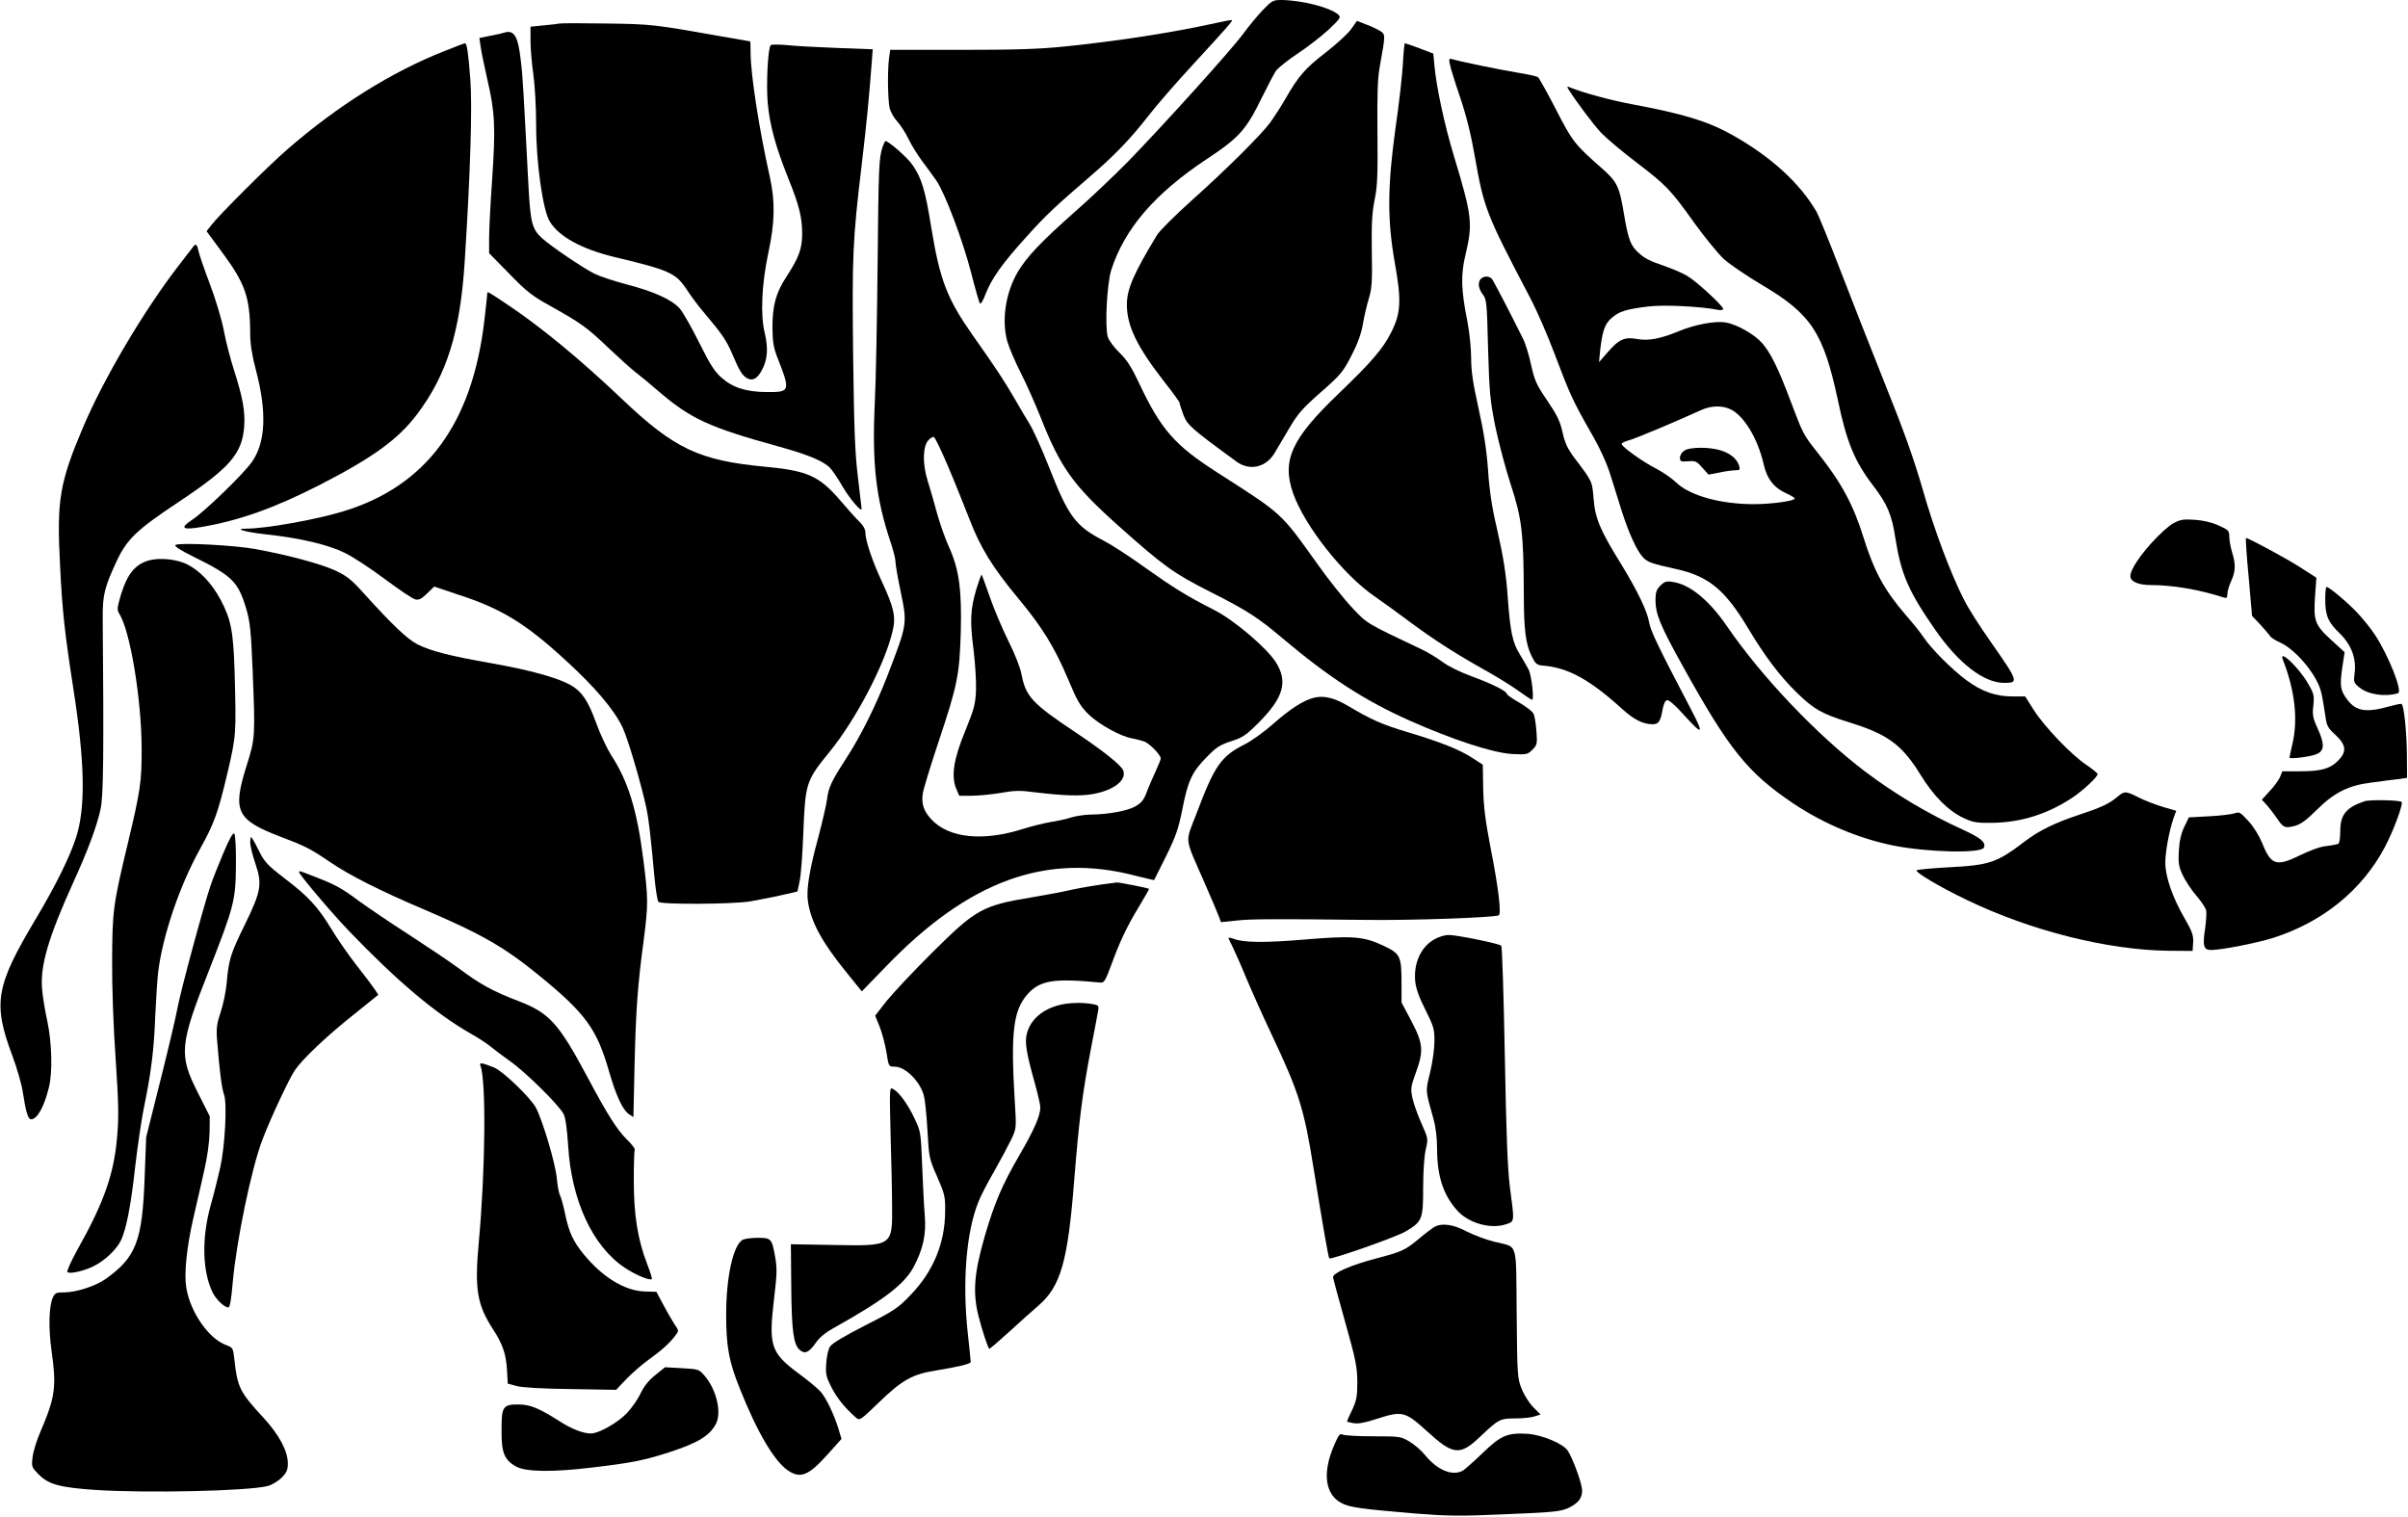
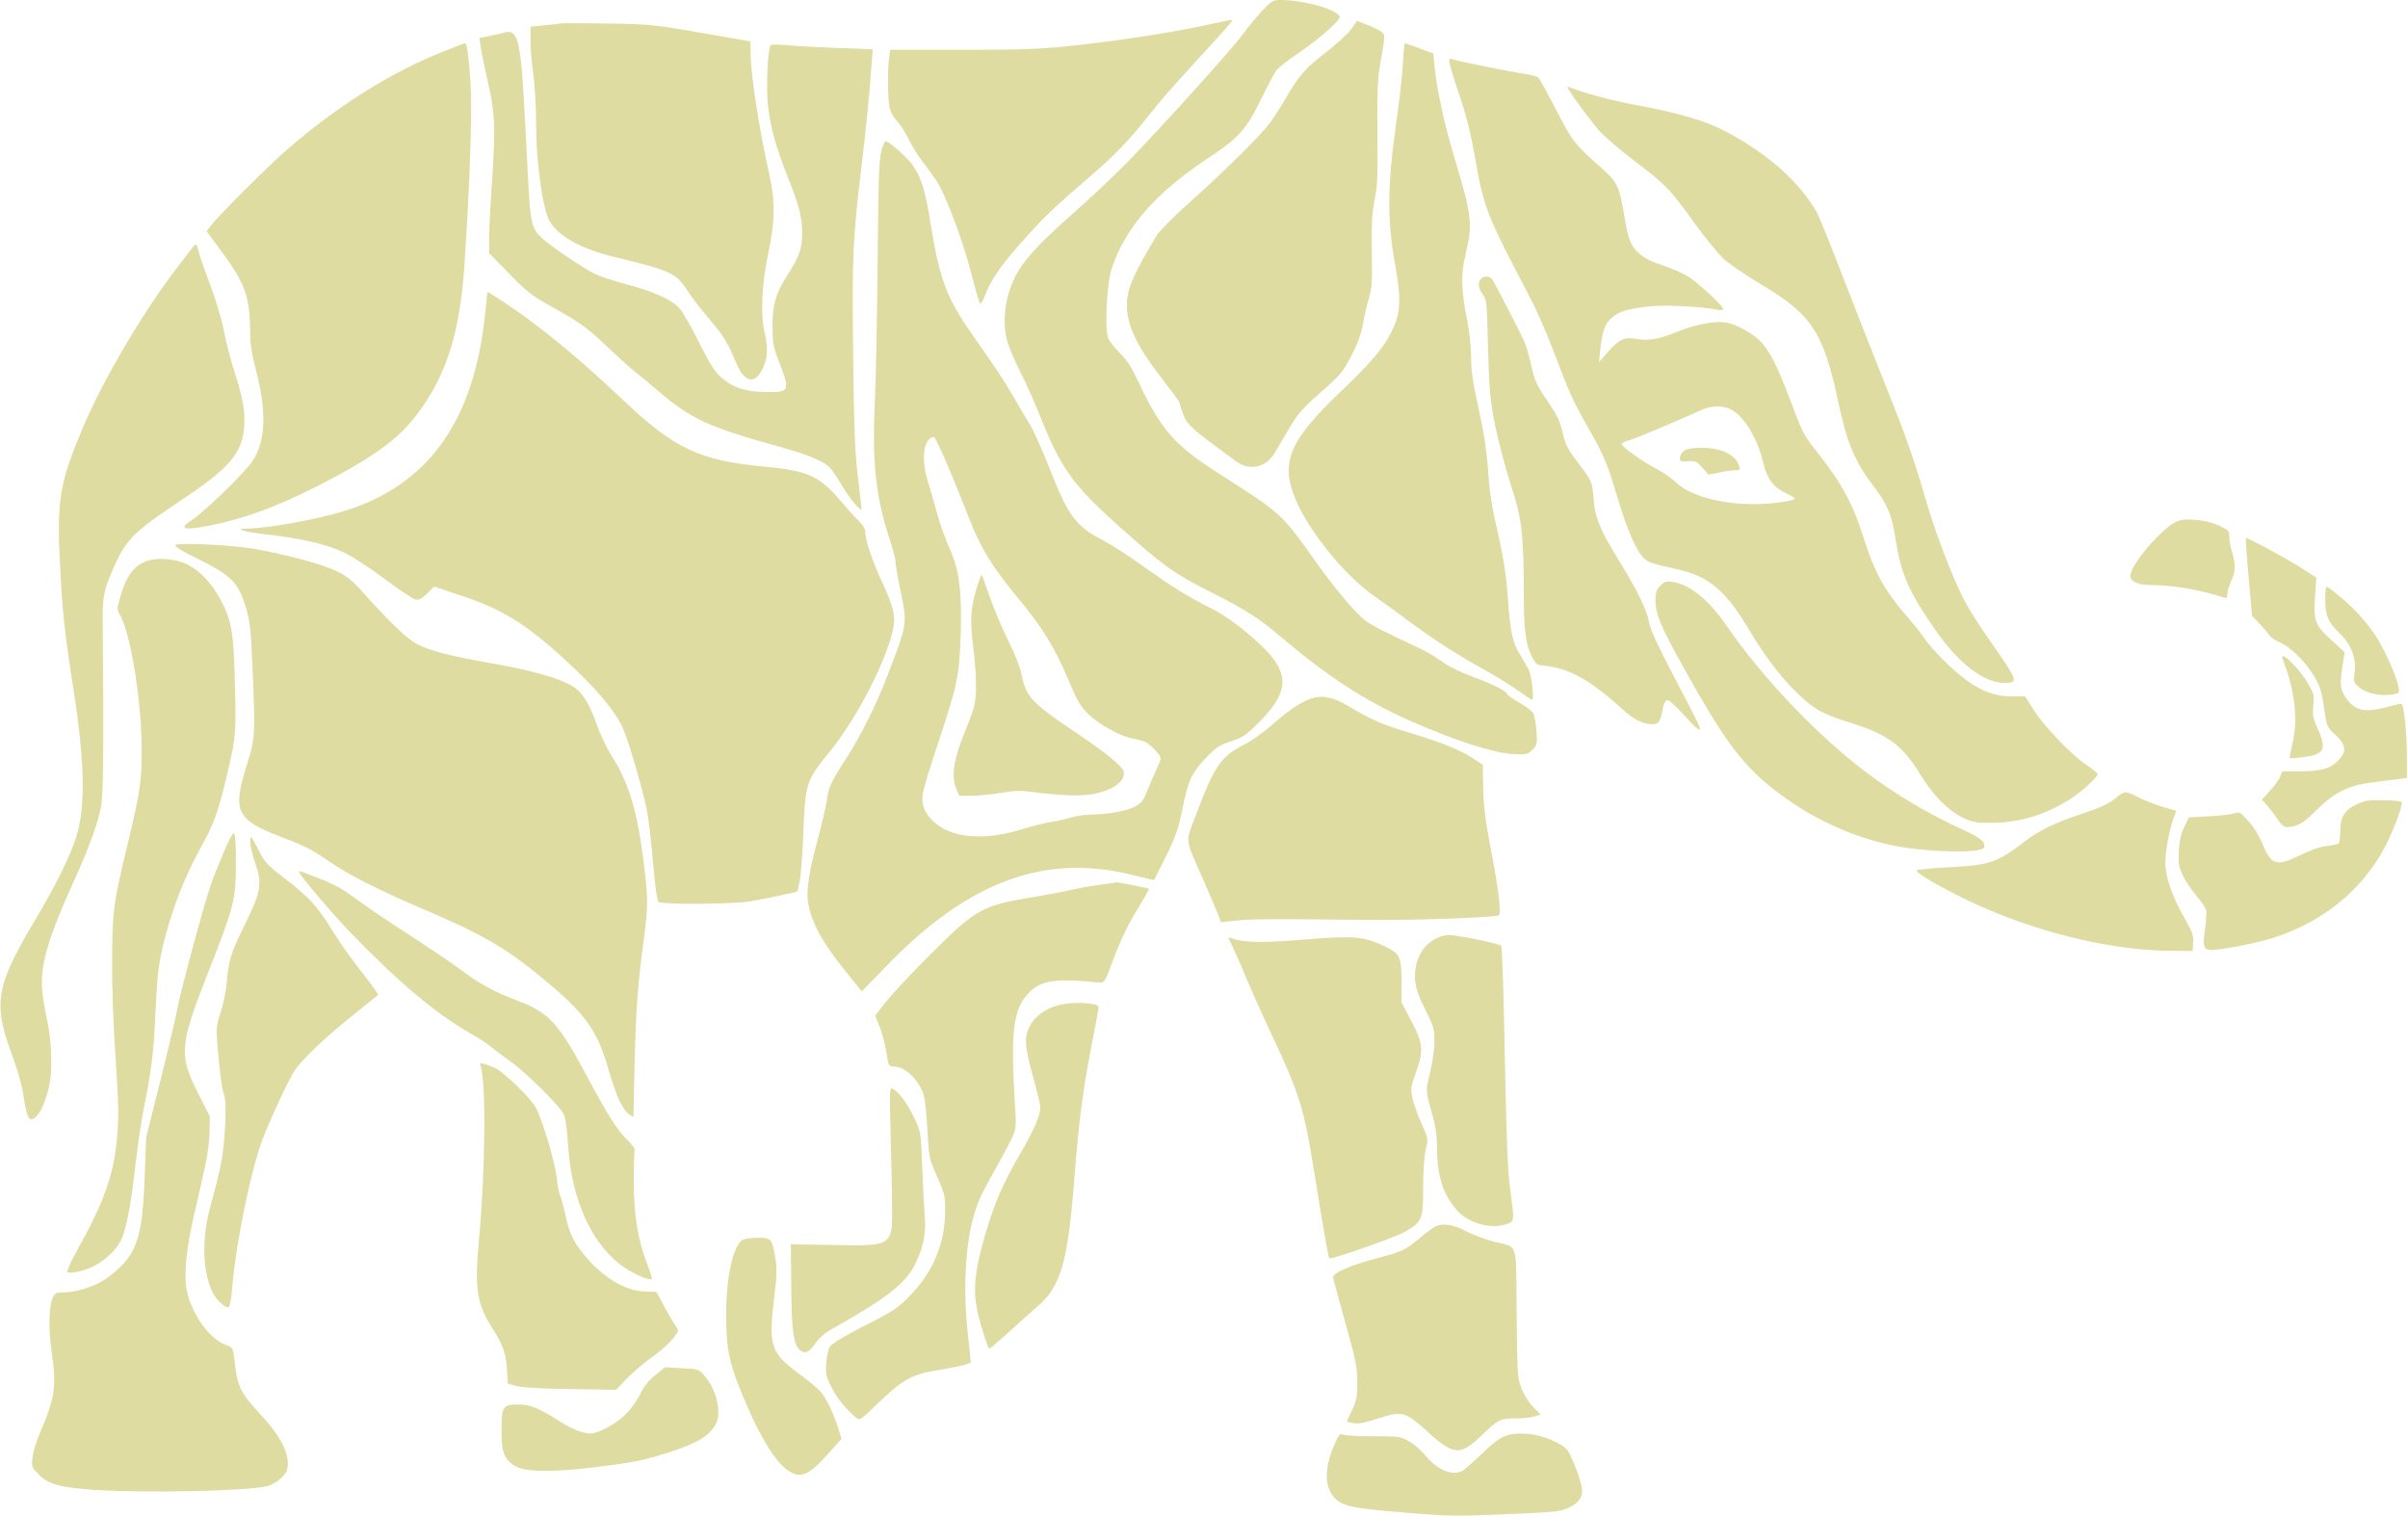
<svg xmlns="http://www.w3.org/2000/svg" version="1.0" width="1280pt" height="806pt" viewBox="0 0 1280 806" preserveAspectRatio="xMidYMid meet">
-   <g transform="translate(0,806) scale(0.1,-0.1)" fill="#000000" stroke="none">
+   <g transform="translate(0,806) scale(0.1,-0.1)" fill="#DEDCA0" stroke="none">
    <path d="M6714 8008 c-28 -29 -76 -87 -106 -128 -63 -86 -419 -480 -612 -679 -72 -73 -201 -196 -287 -271 -176 -156 -249 -233 -298 -314 -66 -111 -89 -263 -55 -376 9 -30 40 -103 70 -162 30 -59 77 -165 105 -235 107 -271 174 -363 413 -577 242 -216 295 -254 489 -352 196 -99 253 -136 382 -245 249 -210 439 -333 677 -439 231 -103 444 -172 545 -178 78 -4 83 -3 109 23 25 26 26 30 21 100 -3 40 -10 82 -16 92 -5 11 -39 37 -75 58 -37 21 -66 42 -66 46 0 15 -83 56 -188 94 -62 23 -125 54 -155 77 -29 21 -79 52 -112 67 -295 140 -287 135 -365 218 -41 43 -125 147 -185 232 -201 281 -182 263 -537 491 -223 143 -297 227 -412 471 -42 89 -66 126 -105 164 -28 27 -56 64 -62 83 -17 53 -5 282 18 357 71 220 232 407 510 591 171 113 208 156 290 324 31 63 65 128 76 144 11 15 63 57 116 92 53 35 126 92 164 127 63 60 66 65 50 80 -43 38 -197 77 -305 77 -40 0 -49 -5 -94 -52z" />
    <path d="M6465 7938 c-231 -51 -520 -96 -805 -125 -134 -14 -262 -18 -551 -18 l-377 0 -6 -44 c-9 -65 -7 -220 3 -265 5 -21 23 -53 39 -70 16 -17 44 -59 61 -94 16 -34 50 -88 74 -120 24 -31 57 -78 75 -103 47 -70 139 -315 184 -488 22 -86 43 -160 47 -164 5 -5 18 18 30 50 31 81 89 163 216 303 109 121 147 156 345 327 127 109 210 196 310 324 41 53 143 170 226 260 182 198 218 239 213 242 -2 2 -40 -5 -84 -15z" />
    <path d="M7182 7905 c-16 -23 -78 -80 -135 -124 -110 -85 -145 -125 -217 -251 -24 -41 -59 -95 -77 -120 -51 -69 -240 -256 -419 -416 -88 -79 -170 -161 -183 -182 -126 -208 -161 -289 -161 -372 0 -112 54 -223 197 -407 46 -58 83 -109 83 -114 0 -4 9 -33 20 -63 22 -56 38 -71 283 -250 70 -51 157 -31 203 47 14 23 49 82 78 132 45 76 70 105 167 190 105 92 118 108 162 193 34 66 52 115 62 171 7 43 22 104 32 137 15 50 18 87 15 247 -2 150 1 205 15 275 15 73 17 129 15 357 -2 210 1 289 13 355 30 168 30 166 2 185 -14 9 -48 25 -75 35 l-49 19 -31 -44z" />
    <path d="M2975 7935 c-11 -2 -50 -7 -87 -10 l-68 -7 0 -76 c0 -42 7 -122 15 -177 8 -56 15 -176 15 -273 0 -199 36 -450 72 -509 49 -81 170 -147 343 -189 300 -72 327 -84 390 -180 21 -32 61 -86 90 -119 92 -109 117 -145 148 -218 36 -86 53 -114 79 -128 28 -15 52 -3 76 40 32 57 37 117 17 201 -24 97 -16 262 20 430 34 158 36 270 7 400 -56 249 -101 540 -102 653 0 37 -1 67 -2 67 -2 0 -79 14 -173 30 -332 59 -354 62 -590 65 -126 2 -239 2 -250 0z" />
    <path d="M2675 7885 c-5 -2 -36 -9 -68 -15 l-59 -12 7 -46 c3 -26 20 -105 36 -177 40 -170 44 -255 25 -529 -9 -127 -16 -266 -16 -311 l0 -81 108 -110 c93 -96 122 -118 222 -173 159 -89 191 -112 305 -221 55 -52 120 -111 145 -130 25 -19 77 -62 116 -96 174 -150 271 -195 648 -299 152 -42 235 -77 269 -113 13 -15 43 -58 65 -97 37 -64 102 -141 102 -120 0 4 -9 78 -19 164 -16 126 -21 251 -26 647 -6 532 -3 614 45 1014 26 221 39 351 54 551 l5 67 -187 7 c-103 4 -223 10 -267 15 -44 4 -83 4 -88 0 -15 -13 -25 -211 -16 -308 11 -118 41 -228 106 -392 62 -153 77 -215 77 -305 -1 -79 -17 -123 -83 -225 -57 -87 -75 -154 -75 -270 1 -80 5 -106 28 -165 68 -173 66 -180 -55 -179 -111 0 -183 23 -242 75 -38 33 -62 70 -119 185 -40 80 -86 162 -104 183 -42 48 -136 91 -286 130 -64 17 -140 42 -168 56 -64 32 -233 147 -279 189 -53 49 -61 80 -72 279 -26 498 -30 579 -40 660 -15 138 -36 172 -94 152z" />
    <path d="M2361 7788 c-279 -110 -567 -290 -836 -524 -96 -83 -362 -348 -402 -401 l-25 -32 76 -103 c130 -175 155 -245 156 -443 0 -56 10 -115 31 -195 58 -220 51 -381 -21 -484 -42 -62 -253 -266 -317 -308 -70 -46 -55 -57 50 -39 200 34 386 101 622 221 287 147 422 245 522 378 158 209 229 436 253 809 31 482 41 829 30 973 -12 150 -18 190 -29 190 -3 0 -53 -19 -110 -42z" />
    <path d="M7457 7716 c-4 -63 -21 -214 -39 -337 -43 -309 -44 -489 -4 -714 36 -202 33 -268 -18 -370 -44 -88 -104 -158 -279 -326 -252 -241 -305 -356 -243 -532 62 -174 266 -433 434 -548 42 -29 129 -92 193 -140 126 -93 241 -167 401 -256 57 -32 133 -79 169 -105 36 -26 69 -48 73 -48 12 0 -3 131 -18 160 -7 14 -29 51 -48 83 -38 61 -50 120 -63 297 -9 131 -24 222 -60 380 -24 100 -38 193 -45 300 -8 110 -23 206 -51 331 -30 134 -39 198 -39 267 0 51 -9 136 -20 194 -34 170 -36 248 -9 358 38 161 34 202 -62 519 -51 168 -93 365 -104 481 l-6 65 -73 28 c-40 15 -75 27 -78 27 -3 0 -8 -51 -11 -114z" />
    <path d="M7707 7718 c3 -18 28 -98 55 -177 33 -98 58 -199 78 -315 48 -273 60 -304 292 -746 37 -69 96 -206 133 -305 79 -209 96 -247 192 -415 46 -79 83 -160 102 -220 16 -52 44 -140 61 -195 38 -119 80 -211 113 -247 25 -27 46 -34 177 -63 172 -38 259 -110 380 -311 91 -152 170 -257 262 -347 91 -88 131 -111 278 -157 204 -63 281 -119 379 -279 69 -112 147 -191 228 -229 51 -24 70 -27 153 -26 154 2 296 47 429 136 55 37 131 108 131 123 0 5 -28 28 -61 50 -78 52 -222 202 -279 292 l-45 71 -70 0 c-86 0 -161 26 -242 86 -74 54 -187 167 -227 227 -17 26 -60 79 -95 119 -114 132 -169 232 -226 415 -54 173 -117 290 -245 451 -74 93 -76 97 -143 275 -65 172 -103 250 -150 305 -41 47 -135 100 -194 110 -56 9 -163 -11 -248 -46 -98 -41 -163 -53 -223 -42 -66 12 -96 -1 -155 -69 l-47 -54 5 55 c12 109 25 148 61 179 40 36 80 48 198 62 83 10 277 0 368 -18 15 -3 28 -1 28 4 0 17 -143 148 -191 176 -25 15 -78 38 -116 51 -87 30 -111 42 -146 75 -39 35 -52 72 -72 188 -27 164 -36 184 -123 261 -141 124 -154 140 -241 310 -46 89 -89 166 -95 171 -7 6 -59 17 -116 26 -96 16 -300 58 -342 71 -15 4 -17 1 -11 -28z m1486 -1831 c74 -31 150 -155 182 -295 18 -79 55 -126 125 -157 22 -10 40 -21 40 -25 0 -13 -123 -30 -217 -30 -177 0 -340 45 -413 115 -25 24 -72 56 -105 73 -68 34 -185 117 -185 132 0 5 18 14 40 20 35 9 253 101 380 159 52 24 107 27 153 8z" />
    <path d="M8952 5664 c-12 -8 -22 -25 -22 -37 0 -20 4 -22 43 -19 40 3 46 0 76 -34 l33 -37 57 11 c32 7 70 12 85 12 24 0 26 3 21 23 -11 36 -44 65 -93 81 -60 21 -170 21 -200 0z" />
    <path d="M8335 7589 c43 -69 137 -194 178 -237 29 -30 114 -101 189 -158 157 -120 178 -142 308 -324 52 -72 121 -156 152 -186 32 -29 125 -92 206 -140 260 -154 325 -254 401 -609 47 -225 90 -329 187 -455 77 -101 100 -156 119 -280 30 -192 70 -284 212 -488 124 -179 259 -282 366 -282 79 0 77 6 -71 218 -56 79 -119 178 -140 220 -71 137 -162 379 -223 595 -45 155 -97 303 -201 561 -77 193 -185 468 -240 611 -55 143 -110 278 -123 301 -90 154 -247 296 -455 411 -124 69 -258 109 -520 158 -115 21 -265 62 -334 90 -15 7 -17 5 -11 -6z" />
    <path d="M4691 7278 c-19 -61 -21 -103 -26 -628 -3 -289 -9 -619 -15 -733 -15 -322 6 -506 84 -739 14 -42 26 -88 26 -103 0 -14 11 -81 25 -147 39 -188 40 -179 -69 -463 -60 -155 -141 -318 -217 -435 -80 -124 -95 -155 -103 -220 -4 -30 -25 -120 -46 -200 -47 -171 -64 -278 -56 -337 15 -111 73 -219 207 -384 l80 -99 127 131 c442 459 855 609 1331 483 52 -13 95 -23 96 -22 1 2 30 59 64 128 52 106 65 144 86 248 29 151 52 200 130 278 50 52 71 65 130 84 62 20 79 32 146 99 131 132 156 216 92 319 -47 76 -221 224 -326 278 -150 76 -223 122 -372 228 -77 56 -176 120 -220 143 -149 77 -186 128 -290 393 -36 92 -82 193 -102 226 -20 32 -58 97 -85 144 -51 88 -103 166 -219 330 -135 193 -173 291 -219 572 -31 195 -51 262 -100 332 -25 37 -126 126 -143 126 -3 0 -10 -15 -16 -32z m345 -1689 c34 -79 85 -207 115 -283 61 -159 123 -260 266 -432 122 -147 189 -255 259 -421 50 -119 65 -145 110 -190 56 -54 171 -118 232 -128 20 -4 49 -11 65 -17 29 -11 87 -71 87 -90 0 -6 -13 -38 -29 -72 -15 -33 -37 -83 -47 -111 -15 -39 -29 -55 -60 -72 -43 -24 -144 -42 -234 -43 -30 0 -77 -7 -105 -15 -27 -9 -78 -20 -112 -25 -35 -6 -99 -22 -141 -35 -214 -69 -395 -51 -489 47 -42 44 -56 83 -48 138 3 25 42 151 85 280 99 297 110 351 117 575 6 228 -8 336 -62 456 -21 46 -50 129 -65 184 -15 55 -37 133 -50 173 -27 88 -25 179 5 212 10 11 23 19 29 17 6 -2 38 -68 72 -148z" />
    <path d="M5191 4932 c-33 -109 -36 -173 -16 -326 9 -75 15 -171 13 -217 -3 -74 -11 -100 -57 -214 -62 -150 -76 -240 -48 -308 l16 -37 65 0 c37 0 106 7 155 15 72 13 104 14 177 4 157 -19 245 -22 313 -10 112 20 180 73 162 125 -11 28 -100 100 -254 203 -231 154 -264 190 -287 308 -6 35 -36 111 -71 180 -32 66 -77 171 -98 233 -22 63 -41 115 -43 117 -2 2 -14 -31 -27 -73z" />
    <path d="M1025 6746 c-6 -7 -37 -49 -71 -92 -187 -241 -401 -603 -512 -864 -125 -295 -141 -388 -123 -730 12 -249 25 -364 70 -655 62 -394 67 -634 16 -795 -34 -105 -106 -252 -215 -435 -213 -357 -229 -447 -125 -725 25 -67 50 -154 56 -194 16 -105 28 -146 44 -146 33 0 70 67 95 170 20 80 16 238 -9 354 -12 54 -24 129 -27 166 -12 124 33 278 169 577 74 162 124 297 142 384 15 69 17 304 11 1009 -1 128 9 167 74 307 55 117 106 166 324 311 277 184 343 259 354 404 6 81 -8 156 -54 300 -19 59 -44 154 -54 210 -11 58 -44 168 -75 250 -31 81 -58 161 -61 178 -7 33 -14 37 -29 16z" />
    <path d="M7872 6578 c-18 -18 -14 -52 10 -83 20 -26 22 -42 28 -289 7 -237 11 -275 39 -416 18 -85 55 -225 83 -310 57 -175 67 -253 68 -575 0 -194 10 -269 42 -334 20 -40 27 -46 58 -49 133 -10 249 -73 422 -230 64 -58 112 -82 164 -82 30 0 41 17 51 75 6 33 14 51 25 53 9 2 43 -27 84 -73 110 -122 116 -114 34 41 -164 313 -207 402 -214 446 -9 58 -64 172 -151 313 -109 176 -136 240 -144 343 -8 96 -6 91 -102 218 -36 48 -50 78 -63 135 -13 60 -29 92 -81 169 -58 85 -67 105 -86 189 -11 52 -30 115 -43 140 -76 153 -157 308 -166 319 -14 15 -42 16 -58 0z" />
    <path d="M2590 6498 c0 -7 -7 -70 -15 -139 -64 -552 -309 -883 -750 -1017 -142 -44 -413 -92 -514 -92 -71 0 -13 -17 98 -30 187 -20 335 -55 426 -100 44 -22 140 -85 213 -140 74 -55 145 -103 159 -106 19 -5 32 1 63 31 l38 37 128 -43 c231 -75 358 -153 575 -353 151 -138 252 -257 297 -350 28 -57 98 -294 128 -431 12 -57 21 -131 44 -380 6 -60 15 -114 20 -119 15 -15 388 -13 485 2 44 8 119 22 167 33 l87 20 11 52 c7 29 16 144 20 257 11 270 14 279 141 435 141 174 293 465 334 641 18 75 7 124 -58 264 -49 105 -87 217 -87 259 0 17 -11 38 -31 57 -17 16 -62 66 -100 111 -114 133 -176 161 -402 182 -351 33 -482 95 -761 360 -223 212 -432 384 -606 500 -112 75 -110 74 -110 59z" />
    <path d="M11552 5278 c-23 -12 -77 -61 -119 -108 -76 -86 -118 -156 -107 -183 8 -22 50 -37 105 -37 119 0 260 -24 392 -67 13 -4 17 0 17 20 0 14 9 44 20 68 24 53 25 88 5 153 -8 27 -15 64 -15 83 0 32 -4 36 -57 60 -38 17 -82 27 -128 30 -60 4 -76 1 -113 -19z" />
    <path d="M11953 4993 l18 -207 43 -45 c23 -26 47 -53 52 -61 5 -9 29 -24 53 -35 86 -38 200 -176 220 -267 6 -24 14 -74 20 -113 9 -65 13 -73 56 -112 57 -54 61 -89 12 -138 -42 -42 -90 -55 -203 -55 l-92 0 -12 -30 c-7 -16 -31 -50 -55 -75 l-42 -46 26 -28 c14 -16 38 -47 54 -70 33 -51 44 -55 96 -41 30 8 61 30 114 83 94 94 170 132 292 147 50 7 113 15 140 18 l50 7 -1 135 c-2 118 -15 245 -28 258 -3 2 -28 -3 -58 -11 -130 -37 -183 -29 -231 34 -37 50 -40 72 -27 166 l13 86 -72 66 c-86 79 -94 100 -85 233 l7 97 -84 54 c-71 46 -276 157 -290 157 -3 0 3 -93 14 -207z" />
    <path d="M933 5163 c-8 -6 24 -27 95 -62 206 -102 237 -132 280 -274 21 -71 26 -115 35 -332 14 -353 14 -359 -33 -508 -75 -239 -53 -285 179 -374 130 -49 162 -65 263 -134 106 -72 265 -153 503 -254 304 -130 426 -199 615 -354 242 -198 303 -281 367 -505 38 -131 73 -207 108 -230 l22 -14 6 271 c7 296 16 427 49 672 24 187 24 217 -2 424 -34 267 -81 419 -172 558 -22 35 -58 111 -79 170 -43 118 -75 166 -135 201 -69 39 -216 80 -420 116 -227 40 -324 65 -397 102 -52 27 -129 100 -277 263 -70 79 -96 99 -155 127 -74 35 -251 83 -425 115 -113 21 -407 36 -427 22z" />
    <path d="M764 5071 c-64 -29 -101 -90 -133 -215 -8 -29 -7 -43 4 -60 57 -91 117 -450 118 -716 0 -177 -6 -219 -73 -501 -79 -328 -83 -363 -84 -629 -1 -137 7 -355 19 -523 16 -244 17 -306 7 -416 -17 -195 -71 -346 -211 -595 -34 -61 -57 -114 -53 -118 12 -12 94 7 143 33 56 28 117 86 140 132 29 56 55 186 78 399 12 102 32 240 45 305 39 187 55 316 61 488 4 88 11 196 16 240 24 191 112 452 220 648 78 140 98 196 149 412 46 197 46 203 37 537 -7 214 -19 276 -75 381 -45 85 -110 154 -177 187 -68 33 -173 39 -231 11z" />
    <path d="M8826 4947 c-21 -21 -26 -36 -26 -77 0 -74 25 -135 145 -351 247 -445 345 -567 589 -731 159 -106 343 -184 527 -222 182 -37 473 -44 485 -11 11 28 -17 51 -113 95 -181 82 -362 190 -518 308 -257 195 -551 504 -735 773 -96 140 -199 224 -291 236 -31 5 -42 1 -63 -20z" />
    <path d="M12360 4876 c0 -88 15 -123 75 -181 63 -60 92 -135 81 -215 -6 -44 -4 -50 24 -73 46 -39 137 -53 207 -32 26 8 -51 202 -123 311 -21 32 -62 83 -91 114 -50 54 -152 140 -166 140 -4 0 -7 -29 -7 -64z" />
    <path d="M12135 4553 c64 -164 81 -317 51 -446 -9 -38 -16 -71 -16 -74 0 -10 117 5 146 19 40 18 41 52 5 133 -27 58 -30 74 -24 125 5 53 3 63 -28 116 -49 86 -159 189 -134 127z" />
    <path d="M6984 4351 c-56 -14 -128 -61 -214 -137 -47 -42 -115 -91 -152 -110 -128 -64 -162 -114 -258 -369 -61 -161 -67 -116 44 -370 36 -82 70 -163 76 -179 l10 -28 77 8 c79 9 183 10 698 4 242 -3 662 12 701 24 16 6 0 143 -43 361 -28 146 -37 219 -39 315 l-2 125 -54 35 c-68 45 -174 87 -349 139 -136 41 -189 65 -314 139 -73 43 -128 56 -181 43z" />
    <path d="M11255 3824 c-44 -37 -88 -57 -200 -94 -128 -42 -217 -85 -291 -142 -148 -113 -187 -127 -401 -138 -90 -5 -168 -12 -174 -16 -14 -8 118 -87 266 -158 338 -163 746 -266 1070 -270 l130 -1 3 45 c2 39 -5 58 -48 133 -63 109 -100 218 -100 291 0 58 20 167 43 235 l15 41 -72 21 c-39 12 -97 34 -128 50 -69 35 -75 35 -113 3z" />
    <path d="M12570 3801 c-97 -32 -130 -71 -130 -157 0 -34 -4 -66 -10 -69 -5 -3 -33 -9 -62 -12 -33 -3 -88 -23 -143 -50 -125 -61 -153 -52 -200 65 -16 39 -45 87 -73 117 -43 47 -49 51 -72 42 -14 -5 -74 -13 -135 -16 l-110 -6 -24 -50 c-17 -35 -26 -74 -29 -126 -4 -66 -1 -84 20 -130 14 -30 46 -79 72 -109 26 -30 49 -65 53 -78 3 -12 0 -55 -5 -95 -15 -96 -9 -117 32 -117 54 0 247 38 331 65 264 85 471 254 592 482 46 87 99 230 89 240 -10 10 -168 13 -196 4z" />
    <path d="M1188 3527 c-26 -62 -57 -139 -68 -172 -38 -112 -161 -567 -176 -651 -8 -45 -49 -219 -91 -386 l-76 -303 -8 -210 c-12 -342 -45 -428 -208 -544 -54 -38 -156 -71 -220 -71 -42 0 -49 -3 -60 -27 -21 -47 -24 -161 -7 -283 27 -194 20 -246 -60 -433 -20 -45 -38 -106 -41 -134 -6 -51 -4 -54 34 -92 52 -52 111 -68 298 -81 276 -18 819 -6 919 21 22 6 55 26 73 44 27 27 33 41 33 77 0 64 -46 151 -129 241 -128 139 -139 161 -156 318 -6 53 -8 56 -43 69 -92 33 -191 175 -212 306 -12 75 2 214 40 379 17 72 42 182 56 245 16 70 27 148 28 201 l1 85 -63 125 c-102 201 -98 253 57 646 135 344 144 376 145 565 1 93 -3 161 -9 167 -7 6 -26 -29 -57 -102z" />
    <path d="M1330 3580 c0 -16 12 -64 26 -106 39 -113 33 -150 -54 -328 -77 -157 -86 -186 -97 -311 -4 -44 -18 -114 -32 -155 -21 -63 -24 -87 -19 -150 13 -164 25 -257 37 -289 17 -47 5 -271 -20 -386 -11 -49 -34 -142 -52 -205 -48 -175 -43 -351 12 -462 19 -37 62 -78 83 -78 8 0 16 46 23 132 20 224 100 609 158 760 44 116 143 326 173 370 44 63 169 181 315 297 l128 103 -17 26 c-9 14 -53 73 -99 131 -45 58 -106 146 -135 195 -71 116 -119 169 -246 266 -94 72 -108 88 -139 150 -19 39 -37 70 -40 70 -3 0 -5 -13 -5 -30z" />
    <path d="M1590 3424 c0 -13 173 -217 265 -313 257 -267 457 -436 643 -543 48 -27 98 -60 112 -73 14 -12 59 -46 100 -75 82 -57 262 -235 286 -282 10 -20 18 -78 24 -167 17 -292 130 -536 301 -650 57 -38 133 -70 144 -60 2 3 -9 39 -25 80 -50 129 -71 262 -71 441 0 87 2 162 5 166 3 5 -15 29 -40 53 -53 52 -103 130 -209 329 -156 292 -204 345 -370 409 -134 51 -205 90 -314 172 -46 34 -165 114 -265 179 -100 64 -219 145 -266 179 -95 71 -129 89 -238 131 -84 33 -82 32 -82 24z" />
    <path d="M5860 3359 c-36 -5 -108 -17 -160 -28 -52 -12 -149 -30 -215 -41 -263 -43 -298 -63 -531 -295 -100 -99 -208 -215 -242 -257 l-60 -77 24 -59 c13 -33 29 -94 36 -136 12 -76 12 -76 43 -76 57 0 135 -77 156 -154 6 -22 15 -106 19 -186 8 -143 9 -149 52 -246 40 -92 43 -105 42 -184 -1 -168 -62 -316 -181 -441 -70 -73 -86 -84 -245 -165 -108 -55 -175 -95 -186 -112 -9 -14 -18 -52 -20 -89 -4 -56 -1 -71 27 -126 28 -56 70 -109 129 -161 22 -19 22 -19 126 81 122 118 176 148 302 168 117 19 184 35 184 45 0 4 -7 74 -16 156 -29 270 -8 533 56 693 11 30 50 105 86 167 35 62 76 139 91 170 26 57 26 58 17 203 -22 364 -8 480 68 566 66 74 139 86 386 62 21 -2 27 8 57 88 46 127 84 208 149 315 31 51 55 94 54 95 -7 5 -160 35 -171 34 -7 -1 -41 -5 -77 -10z" />
    <path d="M7625 3067 c-73 -41 -112 -128 -102 -226 4 -36 21 -85 54 -149 44 -88 48 -102 48 -166 0 -40 -10 -113 -23 -166 -25 -103 -26 -92 17 -245 13 -46 20 -103 20 -165 1 -147 34 -244 109 -327 61 -66 177 -98 257 -71 47 16 46 9 21 198 -12 93 -19 271 -27 700 -6 316 -14 579 -19 583 -10 11 -236 57 -280 57 -19 0 -53 -10 -75 -23z" />
    <path d="M6530 3074 c0 -2 10 -24 22 -47 11 -23 45 -98 73 -167 29 -69 89 -203 134 -298 147 -312 173 -394 225 -722 48 -297 77 -464 82 -469 8 -9 358 114 406 143 89 53 93 65 93 234 0 88 6 169 14 203 13 56 13 56 -23 137 -20 45 -42 106 -48 135 -10 49 -9 60 17 132 44 119 40 158 -23 278 l-52 98 0 97 c0 151 -5 162 -99 206 -104 49 -163 53 -425 31 -204 -17 -317 -16 -370 5 -14 5 -26 7 -26 4z" />
    <path d="M5637 2719 c-93 -22 -158 -77 -178 -151 -13 -48 -4 -103 42 -267 16 -58 29 -115 29 -127 0 -45 -33 -120 -112 -256 -91 -157 -132 -253 -183 -428 -57 -197 -65 -299 -34 -425 19 -75 52 -175 58 -175 3 0 51 41 106 91 55 51 124 112 153 137 120 103 158 233 192 668 26 321 42 449 86 684 20 102 38 199 41 216 5 29 3 31 -33 37 -51 9 -120 7 -167 -4z" />
    <path d="M2554 2394 c31 -79 26 -559 -9 -938 -23 -249 -9 -331 75 -461 52 -79 71 -135 75 -220 l4 -70 48 -13 c31 -8 135 -14 288 -16 l240 -4 55 58 c30 31 82 76 115 100 70 50 119 94 145 131 19 25 19 26 -5 60 -13 20 -39 66 -59 103 l-37 69 -64 2 c-105 4 -221 75 -321 196 -57 69 -80 119 -100 216 -9 43 -21 87 -27 98 -6 11 -14 52 -17 90 -7 78 -74 305 -111 376 -28 53 -174 194 -222 214 -68 27 -81 29 -73 9z" />
    <path d="M4734 2029 c4 -140 8 -310 8 -379 2 -214 3 -214 -312 -208 l-226 4 2 -226 c2 -234 12 -306 44 -335 27 -25 50 -15 85 35 22 32 53 57 106 86 260 146 367 228 416 320 49 92 67 173 59 269 -4 44 -10 163 -14 265 -7 181 -8 186 -40 253 -35 76 -83 141 -114 158 -20 11 -20 10 -14 -242z" />
    <path d="M7625 1538 c-11 -6 -47 -33 -79 -60 -78 -65 -92 -71 -232 -108 -133 -35 -230 -77 -228 -100 1 -8 30 -116 65 -240 56 -198 63 -236 64 -315 0 -78 -4 -98 -27 -149 -16 -32 -28 -60 -28 -62 0 -2 15 -6 34 -9 24 -5 62 2 132 25 127 41 145 36 257 -66 142 -130 177 -134 286 -30 97 92 105 96 187 96 39 0 85 5 102 11 l31 10 -39 39 c-21 21 -48 64 -61 96 -23 57 -24 70 -27 402 -4 392 10 349 -118 381 -45 11 -111 36 -148 55 -71 38 -132 46 -171 24z" />
    <path d="M3947 1469 c-50 -29 -87 -198 -87 -396 0 -171 14 -248 72 -393 92 -232 184 -388 257 -437 67 -45 110 -27 215 91 l69 77 -17 57 c-25 78 -62 156 -93 193 -14 16 -67 61 -118 98 -149 111 -160 147 -130 401 15 123 16 158 6 215 -18 102 -21 105 -94 105 -34 0 -70 -5 -80 -11z" />
    <path d="M3484 751 c-35 -28 -60 -59 -78 -96 -14 -31 -47 -78 -72 -105 -50 -53 -150 -110 -194 -110 -40 0 -102 24 -164 64 -110 70 -157 90 -218 90 -85 1 -92 -10 -92 -136 -1 -118 14 -157 74 -192 52 -31 196 -33 416 -6 202 24 268 37 404 81 150 49 213 87 246 151 31 60 2 182 -60 254 -31 36 -33 36 -121 41 l-90 5 -51 -41z" />
    <path d="M7095 385 c-68 -152 -53 -270 38 -316 42 -22 108 -31 397 -55 165 -13 236 -14 455 -4 280 11 315 15 358 37 47 24 67 50 67 89 0 36 -48 168 -76 212 -25 38 -135 84 -212 90 -109 7 -144 -8 -242 -103 -47 -45 -95 -88 -107 -94 -55 -28 -133 5 -197 83 -20 25 -58 58 -84 73 -45 27 -52 28 -192 28 -80 0 -153 4 -163 9 -14 7 -21 -1 -42 -49z" />
  </g>
</svg>
